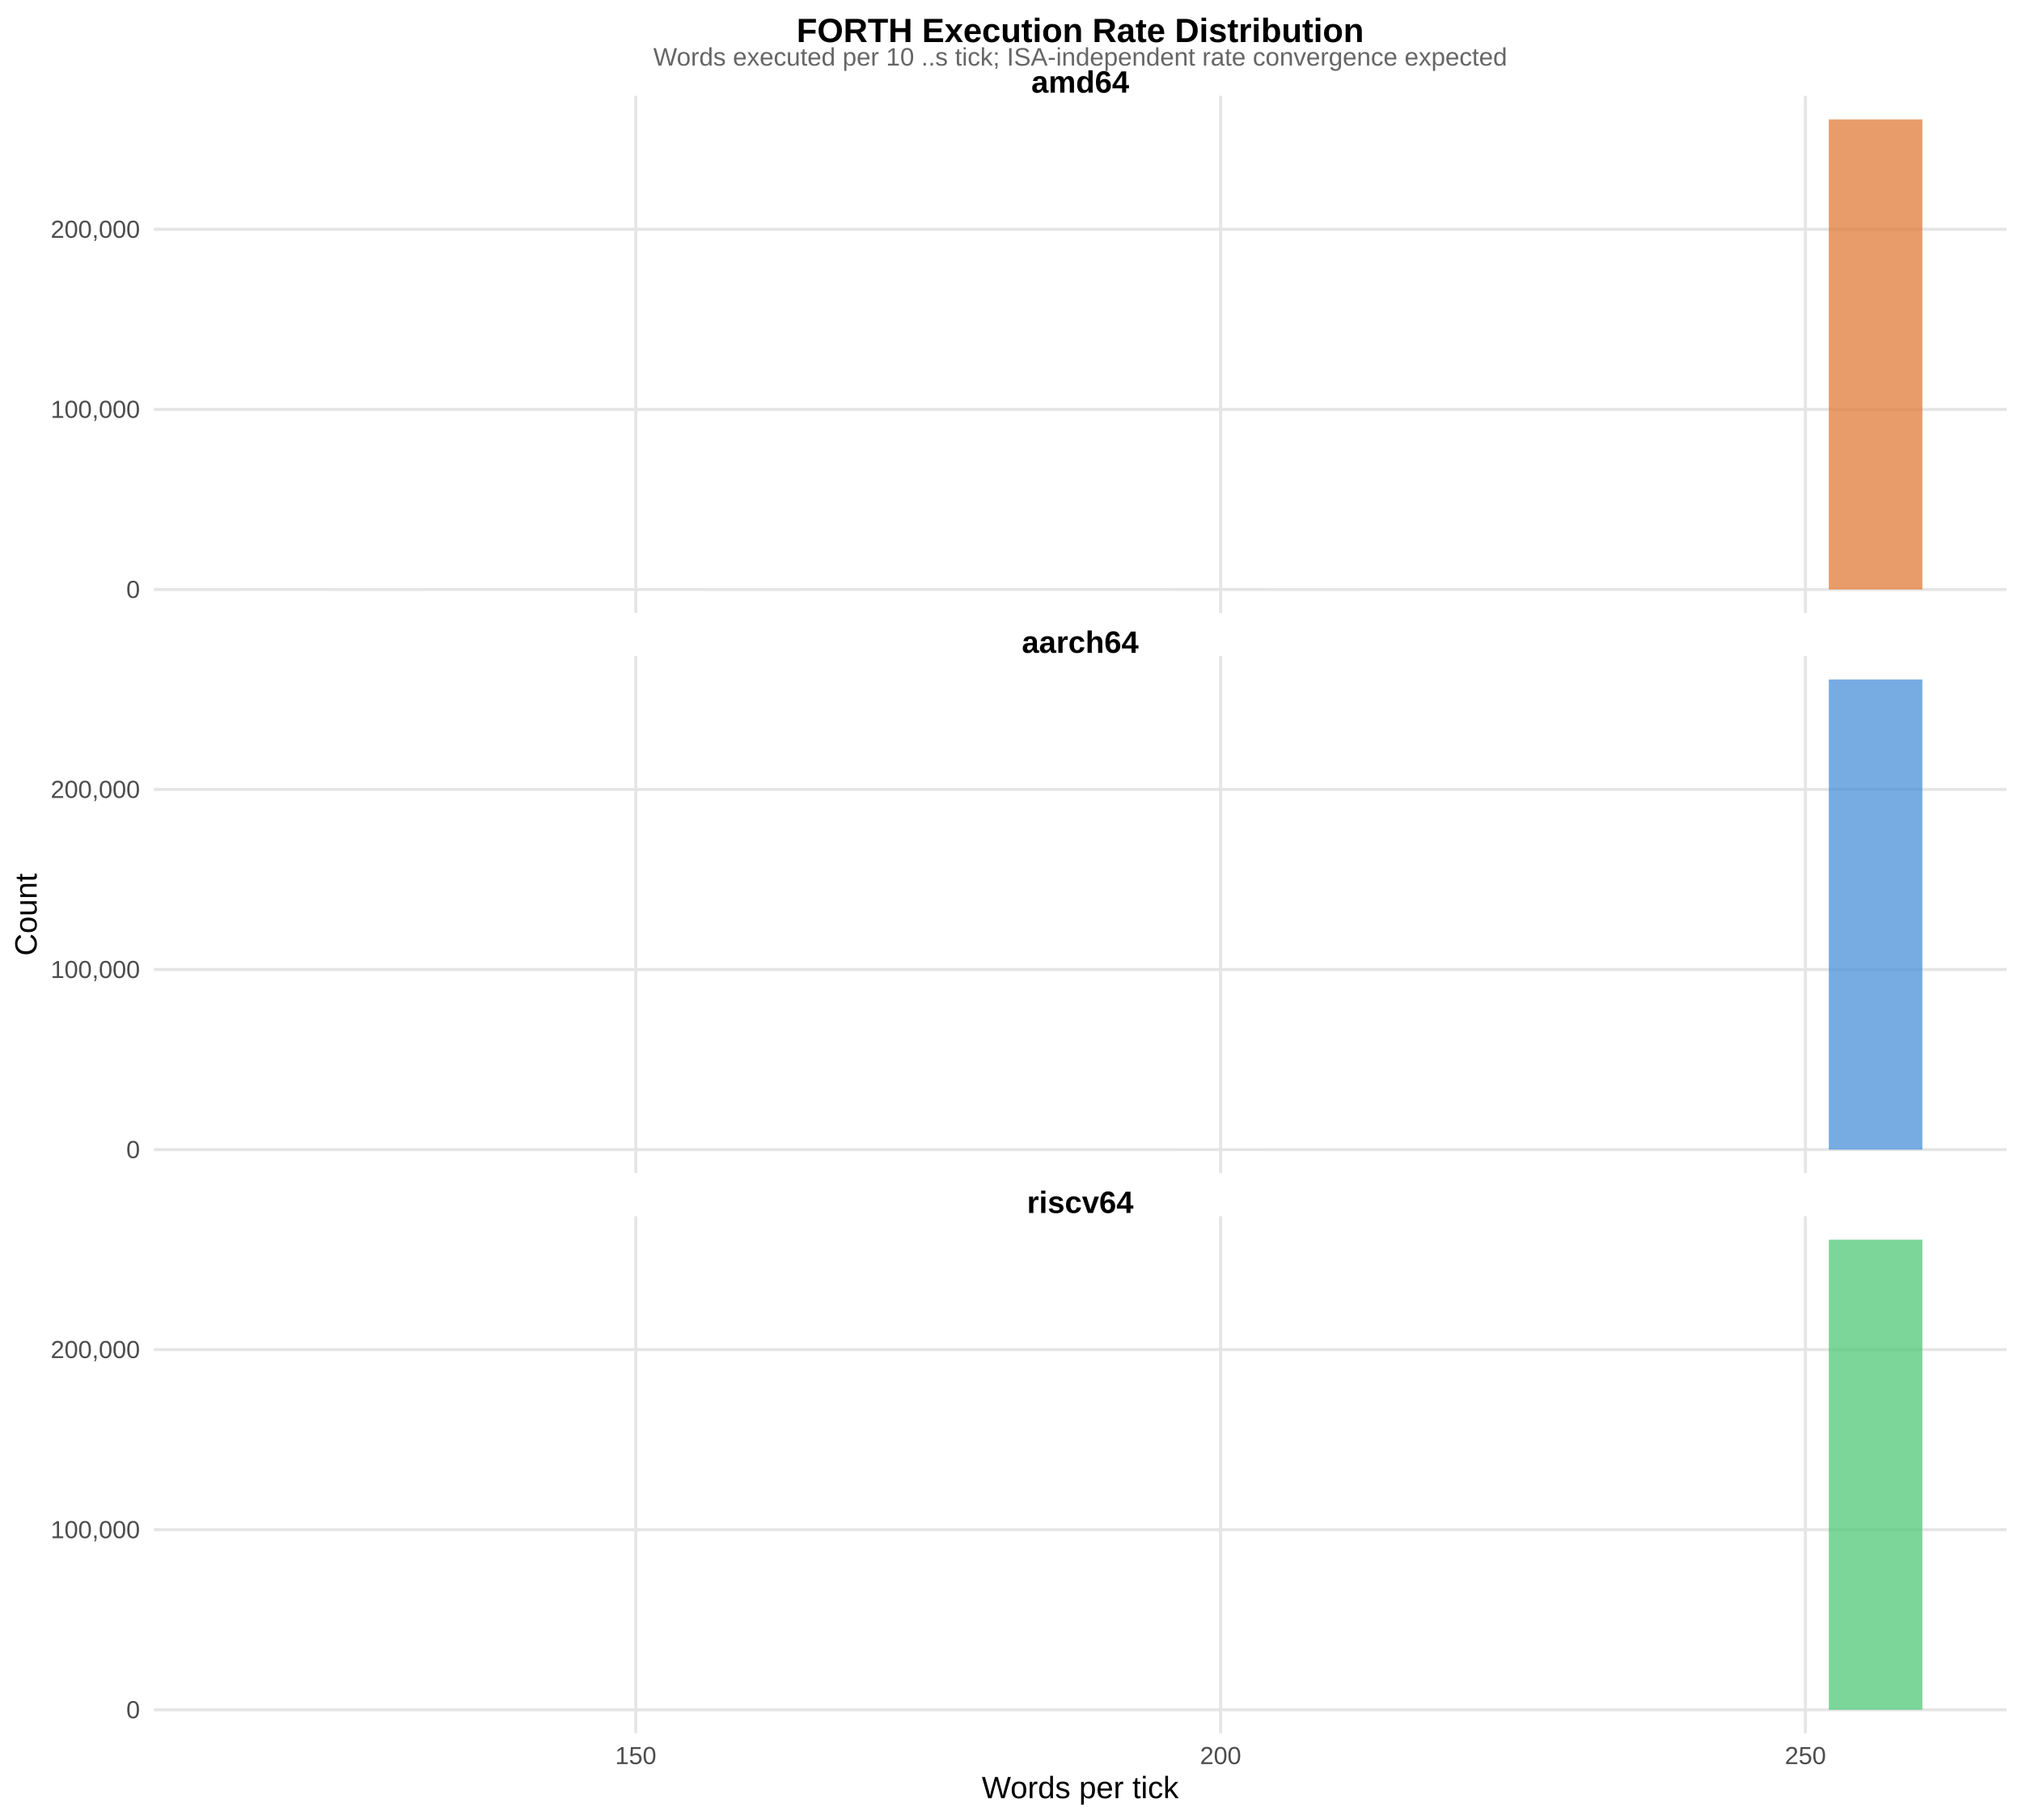
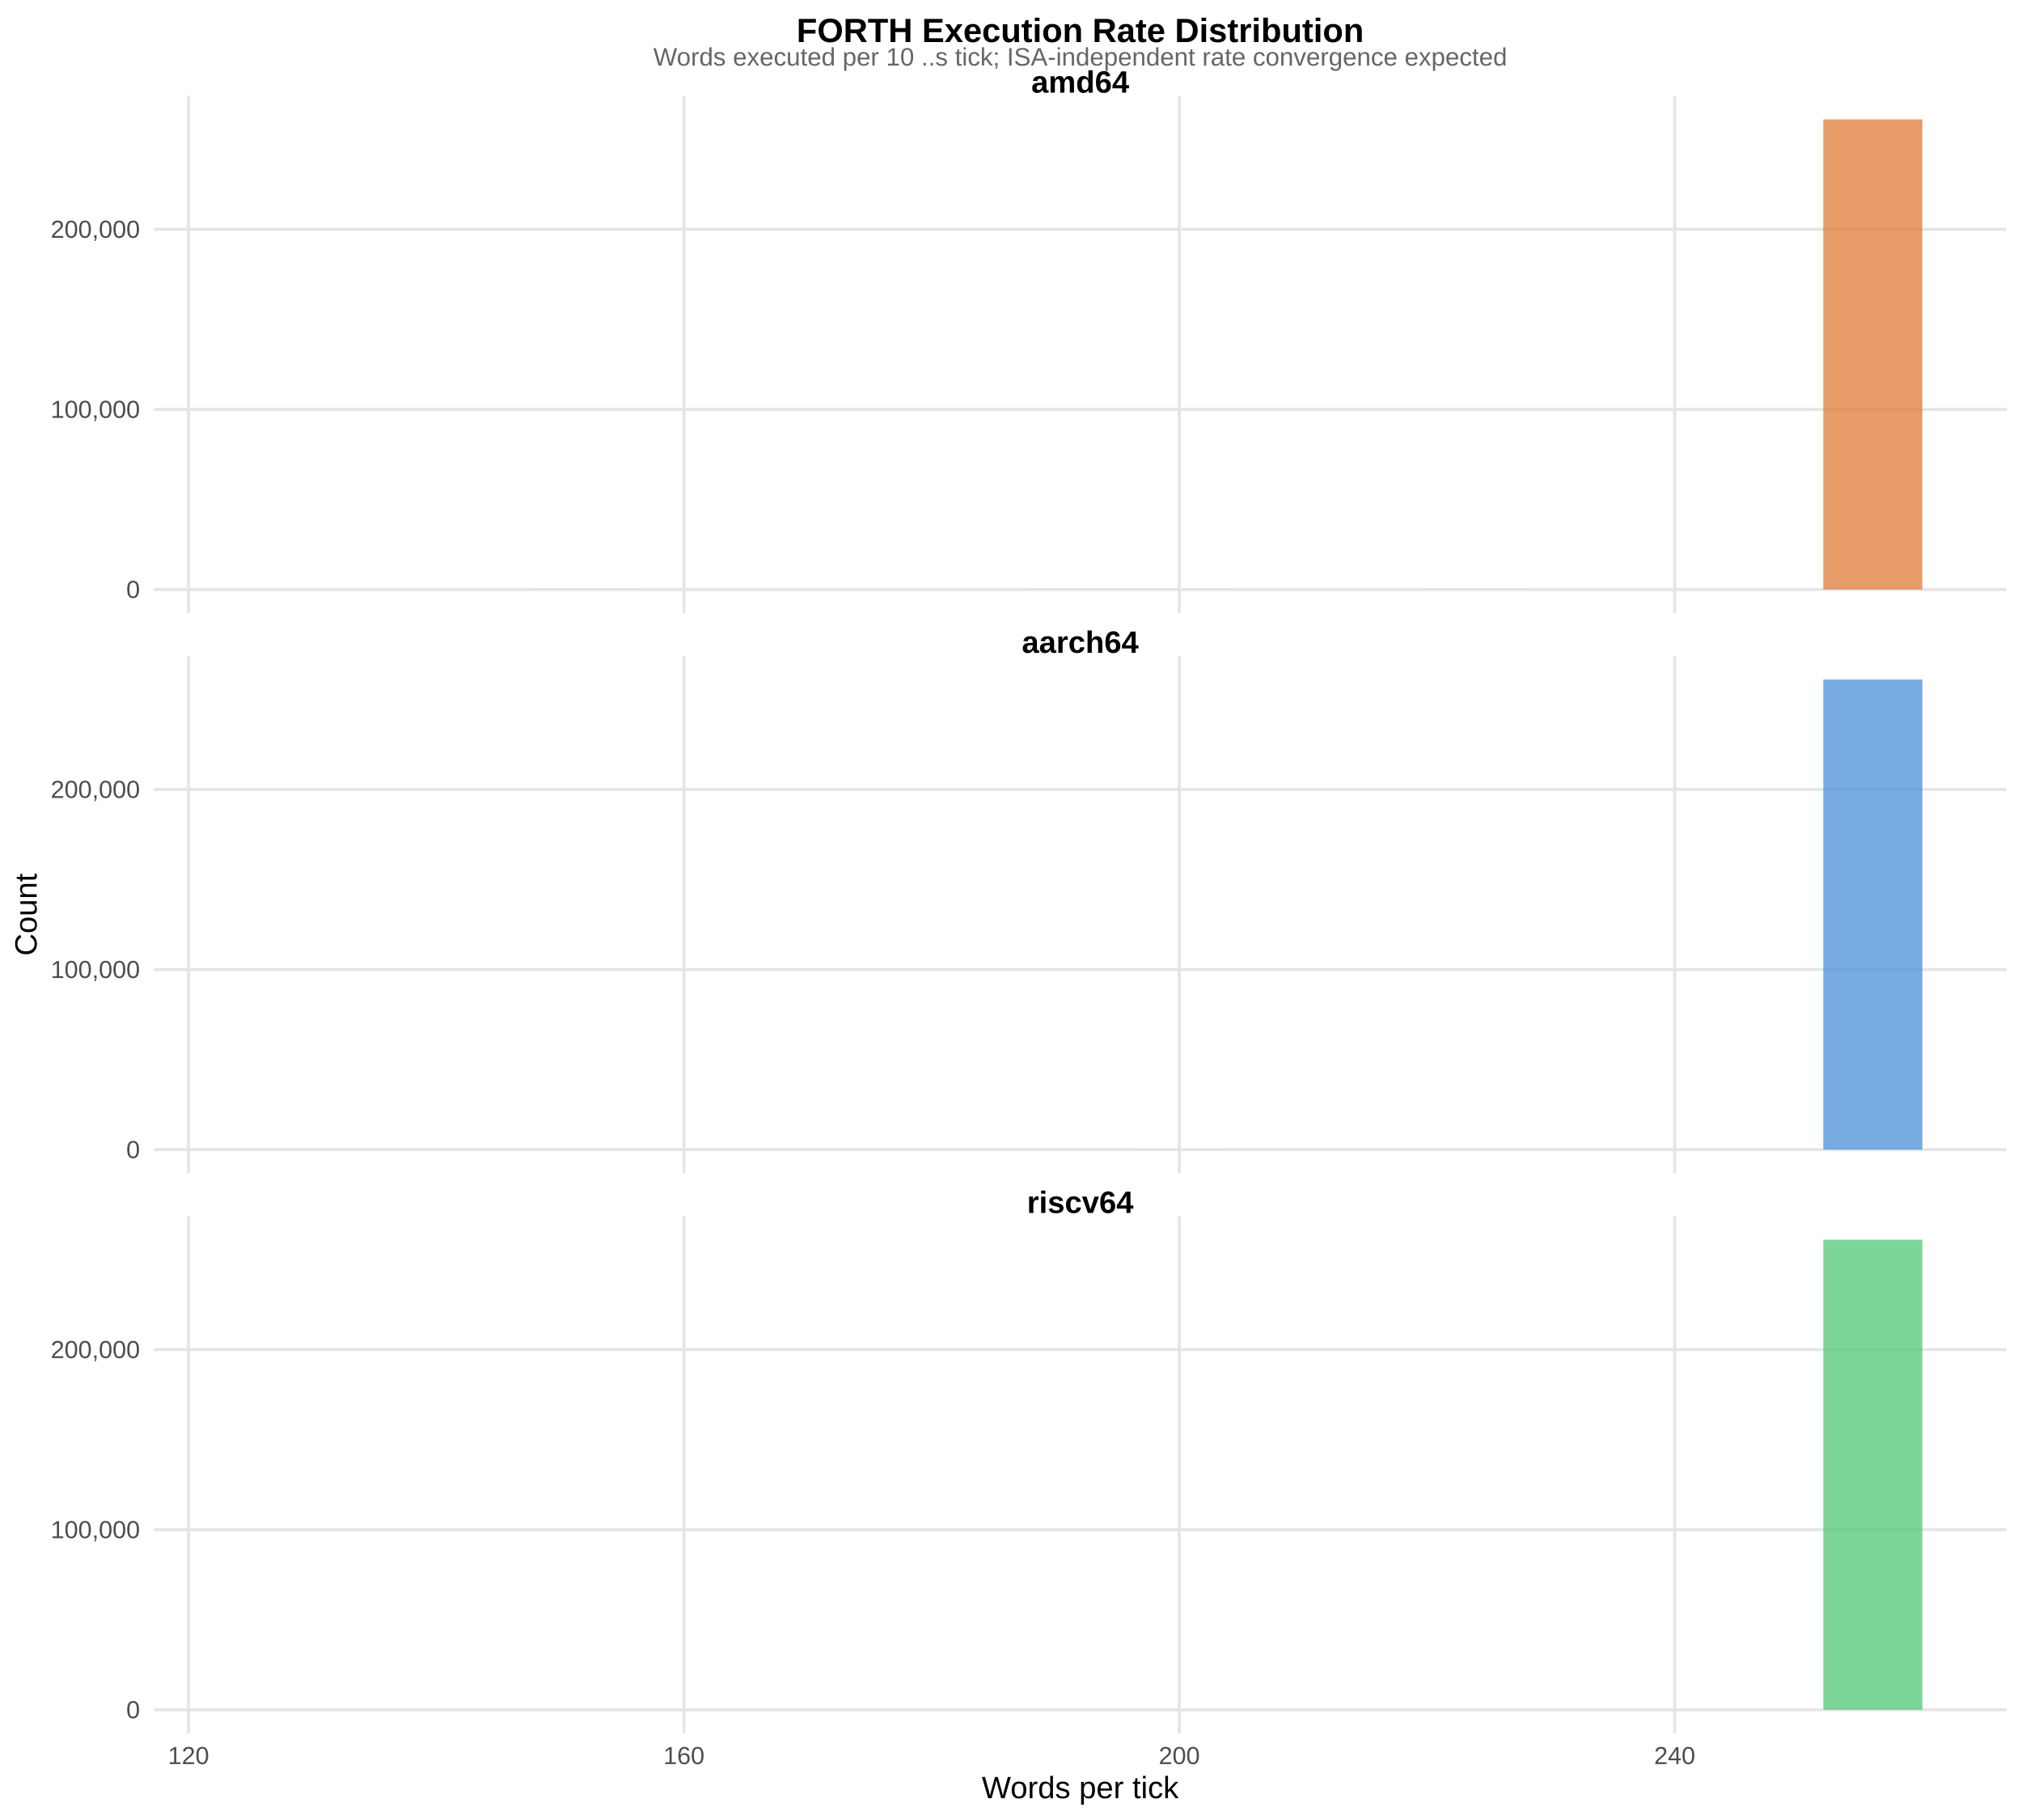
<svg xmlns="http://www.w3.org/2000/svg" width="720.00pt" height="648.00pt" viewBox="0 0 720.00 648.00">
  <g class="svglite">
    <defs>
      <style type="text/css">
    .svglite line, .svglite polyline, .svglite polygon, .svglite path, .svglite rect, .svglite circle {
      fill: none;
      stroke: #000000;
      stroke-linecap: round;
      stroke-linejoin: round;
      stroke-miterlimit: 10.00;
    }
    .svglite text {
      white-space: pre;
    }
    .svglite g.glyphgroup path {
      fill: inherit;
      stroke: none;
    }
  </style>
    </defs>
    <rect width="100%" height="100%" style="stroke: none; fill: #FFFFFF;" />
    <defs>
      <clipPath id="cpMC4wMHw3MjAuMDB8MC4wMHw2NDguMDA=">
        <rect x="0.00" y="0.00" width="720.00" height="648.00" />
      </clipPath>
    </defs>
    <g clip-path="url(#cpMC4wMHw3MjAuMDB8MC4wMHw2NDguMDA=)">
      <rect x="0.00" y="0.00" width="720.00" height="648.00" style="stroke-width: 1.07; stroke: none; fill: #FFFFFF;" />
    </g>
    <defs>
      <clipPath id="cpNTQuNzh8NzE0LjUyfDM0LjE0fDIxOC4yNA==">
        <rect x="54.78" y="34.14" width="659.74" height="184.11" />
      </clipPath>
    </defs>
    <g clip-path="url(#cpNTQuNzh8NzE0LjUyfDM0LjE0fDIxOC4yNA==)">
      <polyline points="54.78,209.87 714.52,209.87 " style="stroke-width: 1.07; stroke: #E5E5E5; stroke-linecap: butt;" />
      <polyline points="54.78,145.76 714.52,145.76 " style="stroke-width: 1.07; stroke: #E5E5E5; stroke-linecap: butt;" />
      <polyline points="54.78,81.64 714.52,81.64 " style="stroke-width: 1.07; stroke: #E5E5E5; stroke-linecap: butt;" />
-       <polyline points="226.38,218.24 226.38,34.14 " style="stroke-width: 1.07; stroke: #E5E5E5; stroke-linecap: butt;" />
-       <polyline points="434.63,218.24 434.63,34.14 " style="stroke-width: 1.07; stroke: #E5E5E5; stroke-linecap: butt;" />
-       <polyline points="642.88,218.24 642.88,34.14 " style="stroke-width: 1.07; stroke: #E5E5E5; stroke-linecap: butt;" />
-       <rect x="84.77" y="209.87" width="33.32" height="0.001" style="stroke-width: 1.07; stroke: none; stroke-linecap: butt; stroke-linejoin: miter; fill: #E07B39; fill-opacity: 0.75;" />
-       <rect x="118.09" y="209.87" width="33.32" height="0.00" style="stroke-width: 1.07; stroke: none; stroke-linecap: butt; stroke-linejoin: miter; fill: #E07B39; fill-opacity: 0.75;" />
-       <rect x="151.41" y="209.87" width="33.32" height="0.001" style="stroke-width: 1.07; stroke: none; stroke-linecap: butt; stroke-linejoin: miter; fill: #E07B39; fill-opacity: 0.75;" />
-       <rect x="184.73" y="209.87" width="33.32" height="0.001" style="stroke-width: 1.07; stroke: none; stroke-linecap: butt; stroke-linejoin: miter; fill: #E07B39; fill-opacity: 0.75;" />
-       <rect x="218.05" y="209.87" width="33.32" height="0.004" style="stroke-width: 1.07; stroke: none; stroke-linecap: butt; stroke-linejoin: miter; fill: #E07B39; fill-opacity: 0.75;" />
-       <rect x="251.37" y="209.87" width="33.32" height="0.002" style="stroke-width: 1.07; stroke: none; stroke-linecap: butt; stroke-linejoin: miter; fill: #E07B39; fill-opacity: 0.75;" />
-       <rect x="284.69" y="209.87" width="33.32" height="0.001" style="stroke-width: 1.07; stroke: none; stroke-linecap: butt; stroke-linejoin: miter; fill: #E07B39; fill-opacity: 0.75;" />
-       <rect x="318.01" y="209.87" width="33.32" height="0.004" style="stroke-width: 1.07; stroke: none; stroke-linecap: butt; stroke-linejoin: miter; fill: #E07B39; fill-opacity: 0.75;" />
-       <rect x="351.33" y="209.87" width="33.32" height="0.003" style="stroke-width: 1.07; stroke: none; stroke-linecap: butt; stroke-linejoin: miter; fill: #E07B39; fill-opacity: 0.75;" />
-       <rect x="384.65" y="209.87" width="33.32" height="0.003" style="stroke-width: 1.07; stroke: none; stroke-linecap: butt; stroke-linejoin: miter; fill: #E07B39; fill-opacity: 0.75;" />
-       <rect x="417.97" y="209.87" width="33.32" height="0.006" style="stroke-width: 1.07; stroke: none; stroke-linecap: butt; stroke-linejoin: miter; fill: #E07B39; fill-opacity: 0.75;" />
-       <rect x="451.29" y="209.87" width="33.32" height="0.002" style="stroke-width: 1.07; stroke: none; stroke-linecap: butt; stroke-linejoin: miter; fill: #E07B39; fill-opacity: 0.75;" />
-       <rect x="484.61" y="209.87" width="33.32" height="0.003" style="stroke-width: 1.07; stroke: none; stroke-linecap: butt; stroke-linejoin: miter; fill: #E07B39; fill-opacity: 0.75;" />
-       <rect x="517.93" y="209.87" width="33.32" height="0.004" style="stroke-width: 1.07; stroke: none; stroke-linecap: butt; stroke-linejoin: miter; fill: #E07B39; fill-opacity: 0.75;" />
-       <rect x="551.25" y="209.87" width="33.32" height="0.001" style="stroke-width: 1.07; stroke: none; stroke-linecap: butt; stroke-linejoin: miter; fill: #E07B39; fill-opacity: 0.75;" />
-       <rect x="584.57" y="209.87" width="33.32" height="0.00" style="stroke-width: 1.07; stroke: none; stroke-linecap: butt; stroke-linejoin: miter; fill: #E07B39; fill-opacity: 0.75;" />
-       <rect x="617.89" y="209.87" width="33.32" height="0.00" style="stroke-width: 1.07; stroke: none; stroke-linecap: butt; stroke-linejoin: miter; fill: #E07B39; fill-opacity: 0.75;" />
-       <rect x="651.21" y="42.50" width="33.32" height="167.37" style="stroke-width: 1.07; stroke: none; stroke-linecap: butt; stroke-linejoin: miter; fill: #E07B39; fill-opacity: 0.75;" />
+       <polyline points="67.13,218.24 67.13,34.14 " style="stroke-width: 1.07; stroke: #E5E5E5; stroke-linecap: butt;" />
+       <polyline points="243.53,218.24 243.53,34.14 " style="stroke-width: 1.07; stroke: #E5E5E5; stroke-linecap: butt;" />
+       <polyline points="419.93,218.24 419.93,34.14 " style="stroke-width: 1.07; stroke: #E5E5E5; stroke-linecap: butt;" />
+       <polyline points="596.33,218.24 596.33,34.14 " style="stroke-width: 1.07; stroke: #E5E5E5; stroke-linecap: butt;" />
+       <rect x="84.77" y="209.87" width="35.28" height="0.001" style="stroke-width: 1.07; stroke: none; stroke-linecap: butt; stroke-linejoin: miter; fill: #E07B39; fill-opacity: 0.75;" />
+       <rect x="120.05" y="209.87" width="35.28" height="0.002" style="stroke-width: 1.07; stroke: none; stroke-linecap: butt; stroke-linejoin: miter; fill: #E07B39; fill-opacity: 0.75;" />
+       <rect x="155.33" y="209.87" width="35.28" height="0.001" style="stroke-width: 1.07; stroke: none; stroke-linecap: butt; stroke-linejoin: miter; fill: #E07B39; fill-opacity: 0.75;" />
+       <rect x="190.61" y="209.87" width="35.28" height="0.004" style="stroke-width: 1.07; stroke: none; stroke-linecap: butt; stroke-linejoin: miter; fill: #E07B39; fill-opacity: 0.75;" />
+       <rect x="225.89" y="209.87" width="35.28" height="0.003" style="stroke-width: 1.07; stroke: none; stroke-linecap: butt; stroke-linejoin: miter; fill: #E07B39; fill-opacity: 0.75;" />
+       <rect x="261.17" y="209.87" width="35.28" height="0.002" style="stroke-width: 1.07; stroke: none; stroke-linecap: butt; stroke-linejoin: miter; fill: #E07B39; fill-opacity: 0.75;" />
+       <rect x="296.45" y="209.87" width="35.28" height="0.003" style="stroke-width: 1.07; stroke: none; stroke-linecap: butt; stroke-linejoin: miter; fill: #E07B39; fill-opacity: 0.75;" />
+       <rect x="331.73" y="209.87" width="35.28" height="0.003" style="stroke-width: 1.07; stroke: none; stroke-linecap: butt; stroke-linejoin: miter; fill: #E07B39; fill-opacity: 0.75;" />
+       <rect x="367.01" y="209.87" width="35.28" height="0.004" style="stroke-width: 1.07; stroke: none; stroke-linecap: butt; stroke-linejoin: miter; fill: #E07B39; fill-opacity: 0.75;" />
+       <rect x="402.29" y="209.87" width="35.28" height="0.005" style="stroke-width: 1.07; stroke: none; stroke-linecap: butt; stroke-linejoin: miter; fill: #E07B39; fill-opacity: 0.75;" />
+       <rect x="437.57" y="209.87" width="35.28" height="0.003" style="stroke-width: 1.07; stroke: none; stroke-linecap: butt; stroke-linejoin: miter; fill: #E07B39; fill-opacity: 0.75;" />
+       <rect x="472.85" y="209.87" width="35.28" height="0.003" style="stroke-width: 1.07; stroke: none; stroke-linecap: butt; stroke-linejoin: miter; fill: #E07B39; fill-opacity: 0.75;" />
+       <rect x="508.13" y="209.87" width="35.28" height="0.004" style="stroke-width: 1.07; stroke: none; stroke-linecap: butt; stroke-linejoin: miter; fill: #E07B39; fill-opacity: 0.75;" />
+       <rect x="543.41" y="209.87" width="35.28" height="0.001" style="stroke-width: 1.07; stroke: none; stroke-linecap: butt; stroke-linejoin: miter; fill: #E07B39; fill-opacity: 0.75;" />
+       <rect x="578.69" y="209.87" width="35.28" height="0.00" style="stroke-width: 1.07; stroke: none; stroke-linecap: butt; stroke-linejoin: miter; fill: #E07B39; fill-opacity: 0.75;" />
+       <rect x="613.97" y="209.87" width="35.28" height="0.00" style="stroke-width: 1.07; stroke: none; stroke-linecap: butt; stroke-linejoin: miter; fill: #E07B39; fill-opacity: 0.75;" />
+       <rect x="649.25" y="42.50" width="35.28" height="167.37" style="stroke-width: 1.07; stroke: none; stroke-linecap: butt; stroke-linejoin: miter; fill: #E07B39; fill-opacity: 0.75;" />
    </g>
    <g clip-path="url(#cpMC4wMHw3MjAuMDB8MC4wMHw2NDguMDA=)">
</g>
    <defs>
      <clipPath id="cpNTQuNzh8NzE0LjUyfDIzMy41N3w0MTcuNjg=">
        <rect x="54.78" y="233.57" width="659.74" height="184.11" />
      </clipPath>
    </defs>
    <g clip-path="url(#cpNTQuNzh8NzE0LjUyfDIzMy41N3w0MTcuNjg=)">
      <polyline points="54.78,409.31 714.52,409.31 " style="stroke-width: 1.07; stroke: #E5E5E5; stroke-linecap: butt;" />
      <polyline points="54.78,345.19 714.52,345.19 " style="stroke-width: 1.07; stroke: #E5E5E5; stroke-linecap: butt;" />
      <polyline points="54.78,281.08 714.52,281.08 " style="stroke-width: 1.07; stroke: #E5E5E5; stroke-linecap: butt;" />
-       <polyline points="226.38,417.68 226.38,233.57 " style="stroke-width: 1.07; stroke: #E5E5E5; stroke-linecap: butt;" />
-       <polyline points="434.63,417.68 434.63,233.57 " style="stroke-width: 1.07; stroke: #E5E5E5; stroke-linecap: butt;" />
-       <polyline points="642.88,417.68 642.88,233.57 " style="stroke-width: 1.07; stroke: #E5E5E5; stroke-linecap: butt;" />
-       <rect x="84.77" y="409.31" width="33.32" height="0.00" style="stroke-width: 1.07; stroke: none; stroke-linecap: butt; stroke-linejoin: miter; fill: #4A90D9; fill-opacity: 0.75;" />
-       <rect x="118.09" y="409.31" width="33.32" height="0.001" style="stroke-width: 1.07; stroke: none; stroke-linecap: butt; stroke-linejoin: miter; fill: #4A90D9; fill-opacity: 0.75;" />
-       <rect x="151.41" y="409.31" width="33.32" height="0.002" style="stroke-width: 1.07; stroke: none; stroke-linecap: butt; stroke-linejoin: miter; fill: #4A90D9; fill-opacity: 0.75;" />
-       <rect x="184.73" y="409.31" width="33.32" height="0.001" style="stroke-width: 1.07; stroke: none; stroke-linecap: butt; stroke-linejoin: miter; fill: #4A90D9; fill-opacity: 0.75;" />
-       <rect x="218.05" y="409.31" width="33.32" height="0.004" style="stroke-width: 1.07; stroke: none; stroke-linecap: butt; stroke-linejoin: miter; fill: #4A90D9; fill-opacity: 0.75;" />
-       <rect x="251.37" y="409.31" width="33.32" height="0.003" style="stroke-width: 1.07; stroke: none; stroke-linecap: butt; stroke-linejoin: miter; fill: #4A90D9; fill-opacity: 0.75;" />
-       <rect x="284.69" y="409.31" width="33.32" height="0.002" style="stroke-width: 1.07; stroke: none; stroke-linecap: butt; stroke-linejoin: miter; fill: #4A90D9; fill-opacity: 0.75;" />
-       <rect x="318.01" y="409.31" width="33.32" height="0.003" style="stroke-width: 1.07; stroke: none; stroke-linecap: butt; stroke-linejoin: miter; fill: #4A90D9; fill-opacity: 0.75;" />
-       <rect x="351.33" y="409.31" width="33.32" height="0.003" style="stroke-width: 1.07; stroke: none; stroke-linecap: butt; stroke-linejoin: miter; fill: #4A90D9; fill-opacity: 0.75;" />
-       <rect x="384.65" y="409.31" width="33.32" height="0.004" style="stroke-width: 1.07; stroke: none; stroke-linecap: butt; stroke-linejoin: miter; fill: #4A90D9; fill-opacity: 0.75;" />
-       <rect x="417.97" y="409.31" width="33.32" height="0.005" style="stroke-width: 1.07; stroke: none; stroke-linecap: butt; stroke-linejoin: miter; fill: #4A90D9; fill-opacity: 0.75;" />
-       <rect x="451.29" y="409.31" width="33.32" height="0.003" style="stroke-width: 1.07; stroke: none; stroke-linecap: butt; stroke-linejoin: miter; fill: #4A90D9; fill-opacity: 0.75;" />
-       <rect x="484.61" y="409.31" width="33.32" height="0.003" style="stroke-width: 1.07; stroke: none; stroke-linecap: butt; stroke-linejoin: miter; fill: #4A90D9; fill-opacity: 0.75;" />
-       <rect x="517.93" y="409.31" width="33.32" height="0.004" style="stroke-width: 1.07; stroke: none; stroke-linecap: butt; stroke-linejoin: miter; fill: #4A90D9; fill-opacity: 0.75;" />
-       <rect x="551.25" y="409.31" width="33.32" height="0.001" style="stroke-width: 1.07; stroke: none; stroke-linecap: butt; stroke-linejoin: miter; fill: #4A90D9; fill-opacity: 0.75;" />
-       <rect x="584.57" y="409.31" width="33.32" height="0.00" style="stroke-width: 1.07; stroke: none; stroke-linecap: butt; stroke-linejoin: miter; fill: #4A90D9; fill-opacity: 0.75;" />
-       <rect x="617.89" y="409.31" width="33.32" height="0.00" style="stroke-width: 1.07; stroke: none; stroke-linecap: butt; stroke-linejoin: miter; fill: #4A90D9; fill-opacity: 0.75;" />
-       <rect x="651.21" y="241.94" width="33.32" height="167.37" style="stroke-width: 1.07; stroke: none; stroke-linecap: butt; stroke-linejoin: miter; fill: #4A90D9; fill-opacity: 0.75;" />
+       <polyline points="67.13,417.68 67.13,233.57 " style="stroke-width: 1.07; stroke: #E5E5E5; stroke-linecap: butt;" />
+       <polyline points="243.53,417.68 243.53,233.57 " style="stroke-width: 1.07; stroke: #E5E5E5; stroke-linecap: butt;" />
+       <polyline points="419.93,417.68 419.93,233.57 " style="stroke-width: 1.07; stroke: #E5E5E5; stroke-linecap: butt;" />
+       <polyline points="596.33,417.68 596.33,233.57 " style="stroke-width: 1.07; stroke: #E5E5E5; stroke-linecap: butt;" />
+       <rect x="84.77" y="409.31" width="35.28" height="0.001" style="stroke-width: 1.07; stroke: none; stroke-linecap: butt; stroke-linejoin: miter; fill: #4A90D9; fill-opacity: 0.75;" />
+       <rect x="120.05" y="409.31" width="35.28" height="0.002" style="stroke-width: 1.07; stroke: none; stroke-linecap: butt; stroke-linejoin: miter; fill: #4A90D9; fill-opacity: 0.75;" />
+       <rect x="155.33" y="409.31" width="35.28" height="0.001" style="stroke-width: 1.07; stroke: none; stroke-linecap: butt; stroke-linejoin: miter; fill: #4A90D9; fill-opacity: 0.75;" />
+       <rect x="190.61" y="409.31" width="35.28" height="0.004" style="stroke-width: 1.07; stroke: none; stroke-linecap: butt; stroke-linejoin: miter; fill: #4A90D9; fill-opacity: 0.75;" />
+       <rect x="225.89" y="409.31" width="35.28" height="0.003" style="stroke-width: 1.07; stroke: none; stroke-linecap: butt; stroke-linejoin: miter; fill: #4A90D9; fill-opacity: 0.75;" />
+       <rect x="261.17" y="409.31" width="35.28" height="0.002" style="stroke-width: 1.07; stroke: none; stroke-linecap: butt; stroke-linejoin: miter; fill: #4A90D9; fill-opacity: 0.75;" />
+       <rect x="296.45" y="409.31" width="35.28" height="0.003" style="stroke-width: 1.07; stroke: none; stroke-linecap: butt; stroke-linejoin: miter; fill: #4A90D9; fill-opacity: 0.75;" />
+       <rect x="331.73" y="409.31" width="35.28" height="0.003" style="stroke-width: 1.07; stroke: none; stroke-linecap: butt; stroke-linejoin: miter; fill: #4A90D9; fill-opacity: 0.75;" />
+       <rect x="367.01" y="409.31" width="35.28" height="0.004" style="stroke-width: 1.07; stroke: none; stroke-linecap: butt; stroke-linejoin: miter; fill: #4A90D9; fill-opacity: 0.75;" />
+       <rect x="402.29" y="409.31" width="35.28" height="0.005" style="stroke-width: 1.07; stroke: none; stroke-linecap: butt; stroke-linejoin: miter; fill: #4A90D9; fill-opacity: 0.75;" />
+       <rect x="437.57" y="409.31" width="35.28" height="0.003" style="stroke-width: 1.07; stroke: none; stroke-linecap: butt; stroke-linejoin: miter; fill: #4A90D9; fill-opacity: 0.75;" />
+       <rect x="472.85" y="409.31" width="35.28" height="0.003" style="stroke-width: 1.07; stroke: none; stroke-linecap: butt; stroke-linejoin: miter; fill: #4A90D9; fill-opacity: 0.75;" />
+       <rect x="508.13" y="409.31" width="35.28" height="0.004" style="stroke-width: 1.07; stroke: none; stroke-linecap: butt; stroke-linejoin: miter; fill: #4A90D9; fill-opacity: 0.75;" />
+       <rect x="543.41" y="409.31" width="35.28" height="0.001" style="stroke-width: 1.07; stroke: none; stroke-linecap: butt; stroke-linejoin: miter; fill: #4A90D9; fill-opacity: 0.75;" />
+       <rect x="578.69" y="409.31" width="35.28" height="0.00" style="stroke-width: 1.07; stroke: none; stroke-linecap: butt; stroke-linejoin: miter; fill: #4A90D9; fill-opacity: 0.75;" />
+       <rect x="613.97" y="409.31" width="35.28" height="0.00" style="stroke-width: 1.07; stroke: none; stroke-linecap: butt; stroke-linejoin: miter; fill: #4A90D9; fill-opacity: 0.75;" />
+       <rect x="649.25" y="241.94" width="35.28" height="167.37" style="stroke-width: 1.07; stroke: none; stroke-linecap: butt; stroke-linejoin: miter; fill: #4A90D9; fill-opacity: 0.75;" />
    </g>
    <g clip-path="url(#cpMC4wMHw3MjAuMDB8MC4wMHw2NDguMDA=)">
</g>
    <defs>
      <clipPath id="cpNTQuNzh8NzE0LjUyfDQzMy4wMXw2MTcuMTI=">
        <rect x="54.78" y="433.01" width="659.74" height="184.11" />
      </clipPath>
    </defs>
    <g clip-path="url(#cpNTQuNzh8NzE0LjUyfDQzMy4wMXw2MTcuMTI=)">
      <polyline points="54.78,608.75 714.52,608.75 " style="stroke-width: 1.07; stroke: #E5E5E5; stroke-linecap: butt;" />
      <polyline points="54.78,544.63 714.52,544.63 " style="stroke-width: 1.07; stroke: #E5E5E5; stroke-linecap: butt;" />
      <polyline points="54.78,480.51 714.52,480.51 " style="stroke-width: 1.07; stroke: #E5E5E5; stroke-linecap: butt;" />
-       <polyline points="226.38,617.12 226.38,433.01 " style="stroke-width: 1.07; stroke: #E5E5E5; stroke-linecap: butt;" />
-       <polyline points="434.63,617.12 434.63,433.01 " style="stroke-width: 1.07; stroke: #E5E5E5; stroke-linecap: butt;" />
-       <polyline points="642.88,617.12 642.88,433.01 " style="stroke-width: 1.07; stroke: #E5E5E5; stroke-linecap: butt;" />
-       <rect x="84.77" y="608.75" width="33.32" height="0.00" style="stroke-width: 1.07; stroke: none; stroke-linecap: butt; stroke-linejoin: miter; fill: #50C878; fill-opacity: 0.75;" />
-       <rect x="118.09" y="608.75" width="33.32" height="0.001" style="stroke-width: 1.07; stroke: none; stroke-linecap: butt; stroke-linejoin: miter; fill: #50C878; fill-opacity: 0.75;" />
-       <rect x="151.41" y="608.75" width="33.32" height="0.002" style="stroke-width: 1.07; stroke: none; stroke-linecap: butt; stroke-linejoin: miter; fill: #50C878; fill-opacity: 0.75;" />
-       <rect x="184.73" y="608.75" width="33.32" height="0.001" style="stroke-width: 1.07; stroke: none; stroke-linecap: butt; stroke-linejoin: miter; fill: #50C878; fill-opacity: 0.75;" />
-       <rect x="218.05" y="608.74" width="33.32" height="0.004" style="stroke-width: 1.07; stroke: none; stroke-linecap: butt; stroke-linejoin: miter; fill: #50C878; fill-opacity: 0.75;" />
-       <rect x="251.37" y="608.74" width="33.32" height="0.003" style="stroke-width: 1.07; stroke: none; stroke-linecap: butt; stroke-linejoin: miter; fill: #50C878; fill-opacity: 0.75;" />
-       <rect x="284.69" y="608.75" width="33.32" height="0.002" style="stroke-width: 1.07; stroke: none; stroke-linecap: butt; stroke-linejoin: miter; fill: #50C878; fill-opacity: 0.75;" />
-       <rect x="318.01" y="608.74" width="33.32" height="0.003" style="stroke-width: 1.07; stroke: none; stroke-linecap: butt; stroke-linejoin: miter; fill: #50C878; fill-opacity: 0.75;" />
-       <rect x="351.33" y="608.74" width="33.32" height="0.003" style="stroke-width: 1.07; stroke: none; stroke-linecap: butt; stroke-linejoin: miter; fill: #50C878; fill-opacity: 0.75;" />
-       <rect x="384.65" y="608.74" width="33.32" height="0.004" style="stroke-width: 1.07; stroke: none; stroke-linecap: butt; stroke-linejoin: miter; fill: #50C878; fill-opacity: 0.75;" />
-       <rect x="417.97" y="608.74" width="33.32" height="0.005" style="stroke-width: 1.07; stroke: none; stroke-linecap: butt; stroke-linejoin: miter; fill: #50C878; fill-opacity: 0.75;" />
-       <rect x="451.29" y="608.74" width="33.32" height="0.003" style="stroke-width: 1.07; stroke: none; stroke-linecap: butt; stroke-linejoin: miter; fill: #50C878; fill-opacity: 0.75;" />
-       <rect x="484.61" y="608.74" width="33.32" height="0.003" style="stroke-width: 1.07; stroke: none; stroke-linecap: butt; stroke-linejoin: miter; fill: #50C878; fill-opacity: 0.75;" />
-       <rect x="517.93" y="608.74" width="33.32" height="0.004" style="stroke-width: 1.07; stroke: none; stroke-linecap: butt; stroke-linejoin: miter; fill: #50C878; fill-opacity: 0.75;" />
-       <rect x="551.25" y="608.75" width="33.32" height="0.001" style="stroke-width: 1.07; stroke: none; stroke-linecap: butt; stroke-linejoin: miter; fill: #50C878; fill-opacity: 0.75;" />
-       <rect x="584.57" y="608.75" width="33.32" height="0.00" style="stroke-width: 1.07; stroke: none; stroke-linecap: butt; stroke-linejoin: miter; fill: #50C878; fill-opacity: 0.75;" />
-       <rect x="617.89" y="608.75" width="33.32" height="0.00" style="stroke-width: 1.07; stroke: none; stroke-linecap: butt; stroke-linejoin: miter; fill: #50C878; fill-opacity: 0.75;" />
-       <rect x="651.21" y="441.38" width="33.32" height="167.37" style="stroke-width: 1.07; stroke: none; stroke-linecap: butt; stroke-linejoin: miter; fill: #50C878; fill-opacity: 0.75;" />
+       <polyline points="67.13,617.12 67.13,433.01 " style="stroke-width: 1.07; stroke: #E5E5E5; stroke-linecap: butt;" />
+       <polyline points="243.53,617.12 243.53,433.01 " style="stroke-width: 1.07; stroke: #E5E5E5; stroke-linecap: butt;" />
+       <polyline points="419.93,617.12 419.93,433.01 " style="stroke-width: 1.07; stroke: #E5E5E5; stroke-linecap: butt;" />
+       <polyline points="596.33,617.12 596.33,433.01 " style="stroke-width: 1.07; stroke: #E5E5E5; stroke-linecap: butt;" />
+       <rect x="84.77" y="608.75" width="35.28" height="0.001" style="stroke-width: 1.07; stroke: none; stroke-linecap: butt; stroke-linejoin: miter; fill: #50C878; fill-opacity: 0.75;" />
+       <rect x="120.05" y="608.75" width="35.28" height="0.002" style="stroke-width: 1.07; stroke: none; stroke-linecap: butt; stroke-linejoin: miter; fill: #50C878; fill-opacity: 0.75;" />
+       <rect x="155.33" y="608.75" width="35.28" height="0.001" style="stroke-width: 1.07; stroke: none; stroke-linecap: butt; stroke-linejoin: miter; fill: #50C878; fill-opacity: 0.75;" />
+       <rect x="190.61" y="608.74" width="35.28" height="0.004" style="stroke-width: 1.07; stroke: none; stroke-linecap: butt; stroke-linejoin: miter; fill: #50C878; fill-opacity: 0.75;" />
+       <rect x="225.89" y="608.74" width="35.28" height="0.003" style="stroke-width: 1.07; stroke: none; stroke-linecap: butt; stroke-linejoin: miter; fill: #50C878; fill-opacity: 0.75;" />
+       <rect x="261.17" y="608.75" width="35.28" height="0.002" style="stroke-width: 1.07; stroke: none; stroke-linecap: butt; stroke-linejoin: miter; fill: #50C878; fill-opacity: 0.75;" />
+       <rect x="296.45" y="608.74" width="35.28" height="0.003" style="stroke-width: 1.07; stroke: none; stroke-linecap: butt; stroke-linejoin: miter; fill: #50C878; fill-opacity: 0.75;" />
+       <rect x="331.73" y="608.74" width="35.28" height="0.003" style="stroke-width: 1.07; stroke: none; stroke-linecap: butt; stroke-linejoin: miter; fill: #50C878; fill-opacity: 0.75;" />
+       <rect x="367.01" y="608.74" width="35.28" height="0.004" style="stroke-width: 1.07; stroke: none; stroke-linecap: butt; stroke-linejoin: miter; fill: #50C878; fill-opacity: 0.75;" />
+       <rect x="402.29" y="608.74" width="35.28" height="0.005" style="stroke-width: 1.07; stroke: none; stroke-linecap: butt; stroke-linejoin: miter; fill: #50C878; fill-opacity: 0.75;" />
+       <rect x="437.57" y="608.74" width="35.28" height="0.003" style="stroke-width: 1.07; stroke: none; stroke-linecap: butt; stroke-linejoin: miter; fill: #50C878; fill-opacity: 0.75;" />
+       <rect x="472.85" y="608.74" width="35.28" height="0.003" style="stroke-width: 1.07; stroke: none; stroke-linecap: butt; stroke-linejoin: miter; fill: #50C878; fill-opacity: 0.75;" />
+       <rect x="508.13" y="608.74" width="35.28" height="0.004" style="stroke-width: 1.07; stroke: none; stroke-linecap: butt; stroke-linejoin: miter; fill: #50C878; fill-opacity: 0.75;" />
+       <rect x="543.41" y="608.75" width="35.28" height="0.001" style="stroke-width: 1.07; stroke: none; stroke-linecap: butt; stroke-linejoin: miter; fill: #50C878; fill-opacity: 0.75;" />
+       <rect x="578.69" y="608.75" width="35.28" height="0.00" style="stroke-width: 1.07; stroke: none; stroke-linecap: butt; stroke-linejoin: miter; fill: #50C878; fill-opacity: 0.75;" />
+       <rect x="613.97" y="608.75" width="35.28" height="0.00" style="stroke-width: 1.07; stroke: none; stroke-linecap: butt; stroke-linejoin: miter; fill: #50C878; fill-opacity: 0.75;" />
+       <rect x="649.25" y="441.38" width="35.28" height="167.37" style="stroke-width: 1.07; stroke: none; stroke-linecap: butt; stroke-linejoin: miter; fill: #50C878; fill-opacity: 0.75;" />
    </g>
    <g clip-path="url(#cpMC4wMHw3MjAuMDB8MC4wMHw2NDguMDA=)">
</g>
    <defs>
      <clipPath id="cpNTQuNzh8NzE0LjUyfDQyMy4xNnw0MzMuMDE=">
        <rect x="54.78" y="423.16" width="659.74" height="9.85" />
      </clipPath>
    </defs>
    <g clip-path="url(#cpNTQuNzh8NzE0LjUyfDQyMy4xNnw0MzMuMDE=)">
      <text x="384.65" y="431.87" text-anchor="middle" style="font-size: 11.00px; font-weight: bold; font-family: &quot;Liberation Sans&quot;;" textLength="37.97px" lengthAdjust="spacingAndGlyphs">riscv64</text>
    </g>
    <g clip-path="url(#cpMC4wMHw3MjAuMDB8MC4wMHw2NDguMDA=)">
</g>
    <defs>
      <clipPath id="cpNTQuNzh8NzE0LjUyfDIyMy43MnwyMzMuNTc=">
        <rect x="54.78" y="223.72" width="659.74" height="9.85" />
      </clipPath>
    </defs>
    <g clip-path="url(#cpNTQuNzh8NzE0LjUyfDIyMy43MnwyMzMuNTc=)">
      <text x="384.65" y="232.43" text-anchor="middle" style="font-size: 11.00px; font-weight: bold; font-family: &quot;Liberation Sans&quot;;" textLength="41.62px" lengthAdjust="spacingAndGlyphs">aarch64</text>
    </g>
    <g clip-path="url(#cpMC4wMHw3MjAuMDB8MC4wMHw2NDguMDA=)">
</g>
    <defs>
      <clipPath id="cpNTQuNzh8NzE0LjUyfDI0LjI5fDM0LjE0">
        <rect x="54.78" y="24.29" width="659.74" height="9.85" />
      </clipPath>
    </defs>
    <g clip-path="url(#cpNTQuNzh8NzE0LjUyfDI0LjI5fDM0LjE0)">
      <text x="384.65" y="32.99" text-anchor="middle" style="font-size: 11.00px; font-weight: bold; font-family: &quot;Liberation Sans&quot;;" textLength="34.88px" lengthAdjust="spacingAndGlyphs">amd64</text>
    </g>
    <g clip-path="url(#cpMC4wMHw3MjAuMDB8MC4wMHw2NDguMDA=)">
-       <text x="226.38" y="628.10" text-anchor="middle" style="font-size: 8.80px;fill: #4D4D4D; font-family: &quot;Liberation Sans&quot;;" textLength="14.67px" lengthAdjust="spacingAndGlyphs">150</text>
-       <text x="434.63" y="628.10" text-anchor="middle" style="font-size: 8.80px;fill: #4D4D4D; font-family: &quot;Liberation Sans&quot;;" textLength="14.67px" lengthAdjust="spacingAndGlyphs">200</text>
-       <text x="642.88" y="628.10" text-anchor="middle" style="font-size: 8.80px;fill: #4D4D4D; font-family: &quot;Liberation Sans&quot;;" textLength="14.67px" lengthAdjust="spacingAndGlyphs">250</text>
+       <text x="67.13" y="628.10" text-anchor="middle" style="font-size: 8.80px;fill: #4D4D4D; font-family: &quot;Liberation Sans&quot;;" textLength="14.67px" lengthAdjust="spacingAndGlyphs">120</text>
+       <text x="243.53" y="628.10" text-anchor="middle" style="font-size: 8.80px;fill: #4D4D4D; font-family: &quot;Liberation Sans&quot;;" textLength="14.67px" lengthAdjust="spacingAndGlyphs">160</text>
+       <text x="419.93" y="628.10" text-anchor="middle" style="font-size: 8.80px;fill: #4D4D4D; font-family: &quot;Liberation Sans&quot;;" textLength="14.67px" lengthAdjust="spacingAndGlyphs">200</text>
+       <text x="596.33" y="628.10" text-anchor="middle" style="font-size: 8.80px;fill: #4D4D4D; font-family: &quot;Liberation Sans&quot;;" textLength="14.67px" lengthAdjust="spacingAndGlyphs">240</text>
      <text x="49.85" y="212.90" text-anchor="end" style="font-size: 8.80px;fill: #4D4D4D; font-family: &quot;Liberation Sans&quot;;" textLength="4.89px" lengthAdjust="spacingAndGlyphs">0</text>
-       <text x="49.85" y="148.78" text-anchor="end" style="font-size: 8.80px;fill: #4D4D4D; font-family: &quot;Liberation Sans&quot;;" textLength="31.78px" lengthAdjust="spacingAndGlyphs">100,000</text>
+       <text x="49.85" y="148.79" text-anchor="end" style="font-size: 8.80px;fill: #4D4D4D; font-family: &quot;Liberation Sans&quot;;" textLength="31.78px" lengthAdjust="spacingAndGlyphs">100,000</text>
      <text x="49.85" y="84.67" text-anchor="end" style="font-size: 8.80px;fill: #4D4D4D; font-family: &quot;Liberation Sans&quot;;" textLength="31.78px" lengthAdjust="spacingAndGlyphs">200,000</text>
      <text x="49.85" y="412.34" text-anchor="end" style="font-size: 8.80px;fill: #4D4D4D; font-family: &quot;Liberation Sans&quot;;" textLength="4.89px" lengthAdjust="spacingAndGlyphs">0</text>
      <text x="49.85" y="348.22" text-anchor="end" style="font-size: 8.80px;fill: #4D4D4D; font-family: &quot;Liberation Sans&quot;;" textLength="31.78px" lengthAdjust="spacingAndGlyphs">100,000</text>
      <text x="49.85" y="284.10" text-anchor="end" style="font-size: 8.80px;fill: #4D4D4D; font-family: &quot;Liberation Sans&quot;;" textLength="31.78px" lengthAdjust="spacingAndGlyphs">200,000</text>
      <text x="49.85" y="611.77" text-anchor="end" style="font-size: 8.80px;fill: #4D4D4D; font-family: &quot;Liberation Sans&quot;;" textLength="4.89px" lengthAdjust="spacingAndGlyphs">0</text>
      <text x="49.85" y="547.66" text-anchor="end" style="font-size: 8.80px;fill: #4D4D4D; font-family: &quot;Liberation Sans&quot;;" textLength="31.78px" lengthAdjust="spacingAndGlyphs">100,000</text>
      <text x="49.85" y="483.54" text-anchor="end" style="font-size: 8.80px;fill: #4D4D4D; font-family: &quot;Liberation Sans&quot;;" textLength="31.78px" lengthAdjust="spacingAndGlyphs">200,000</text>
      <text x="384.65" y="640.24" text-anchor="middle" style="font-size: 11.00px; font-family: &quot;Liberation Sans&quot;;" textLength="70.11px" lengthAdjust="spacingAndGlyphs">Words per tick</text>
      <text transform="translate(13.05,325.63) rotate(-90)" text-anchor="middle" style="font-size: 11.00px; font-family: &quot;Liberation Sans&quot;;" textLength="29.38px" lengthAdjust="spacingAndGlyphs">Count</text>
      <text x="384.65" y="23.35" text-anchor="middle" style="font-size: 9.00px;fill: #666666; font-family: &quot;Liberation Sans&quot;;" textLength="303.84px" lengthAdjust="spacingAndGlyphs">Words executed per 10 ..s tick; ISA-independent rate convergence expected</text>
      <text x="384.65" y="14.98" text-anchor="middle" style="font-size: 12.00px; font-weight: bold; font-family: &quot;Liberation Sans&quot;;" textLength="201.97px" lengthAdjust="spacingAndGlyphs">FORTH Execution Rate Distribution</text>
    </g>
  </g>
</svg>
